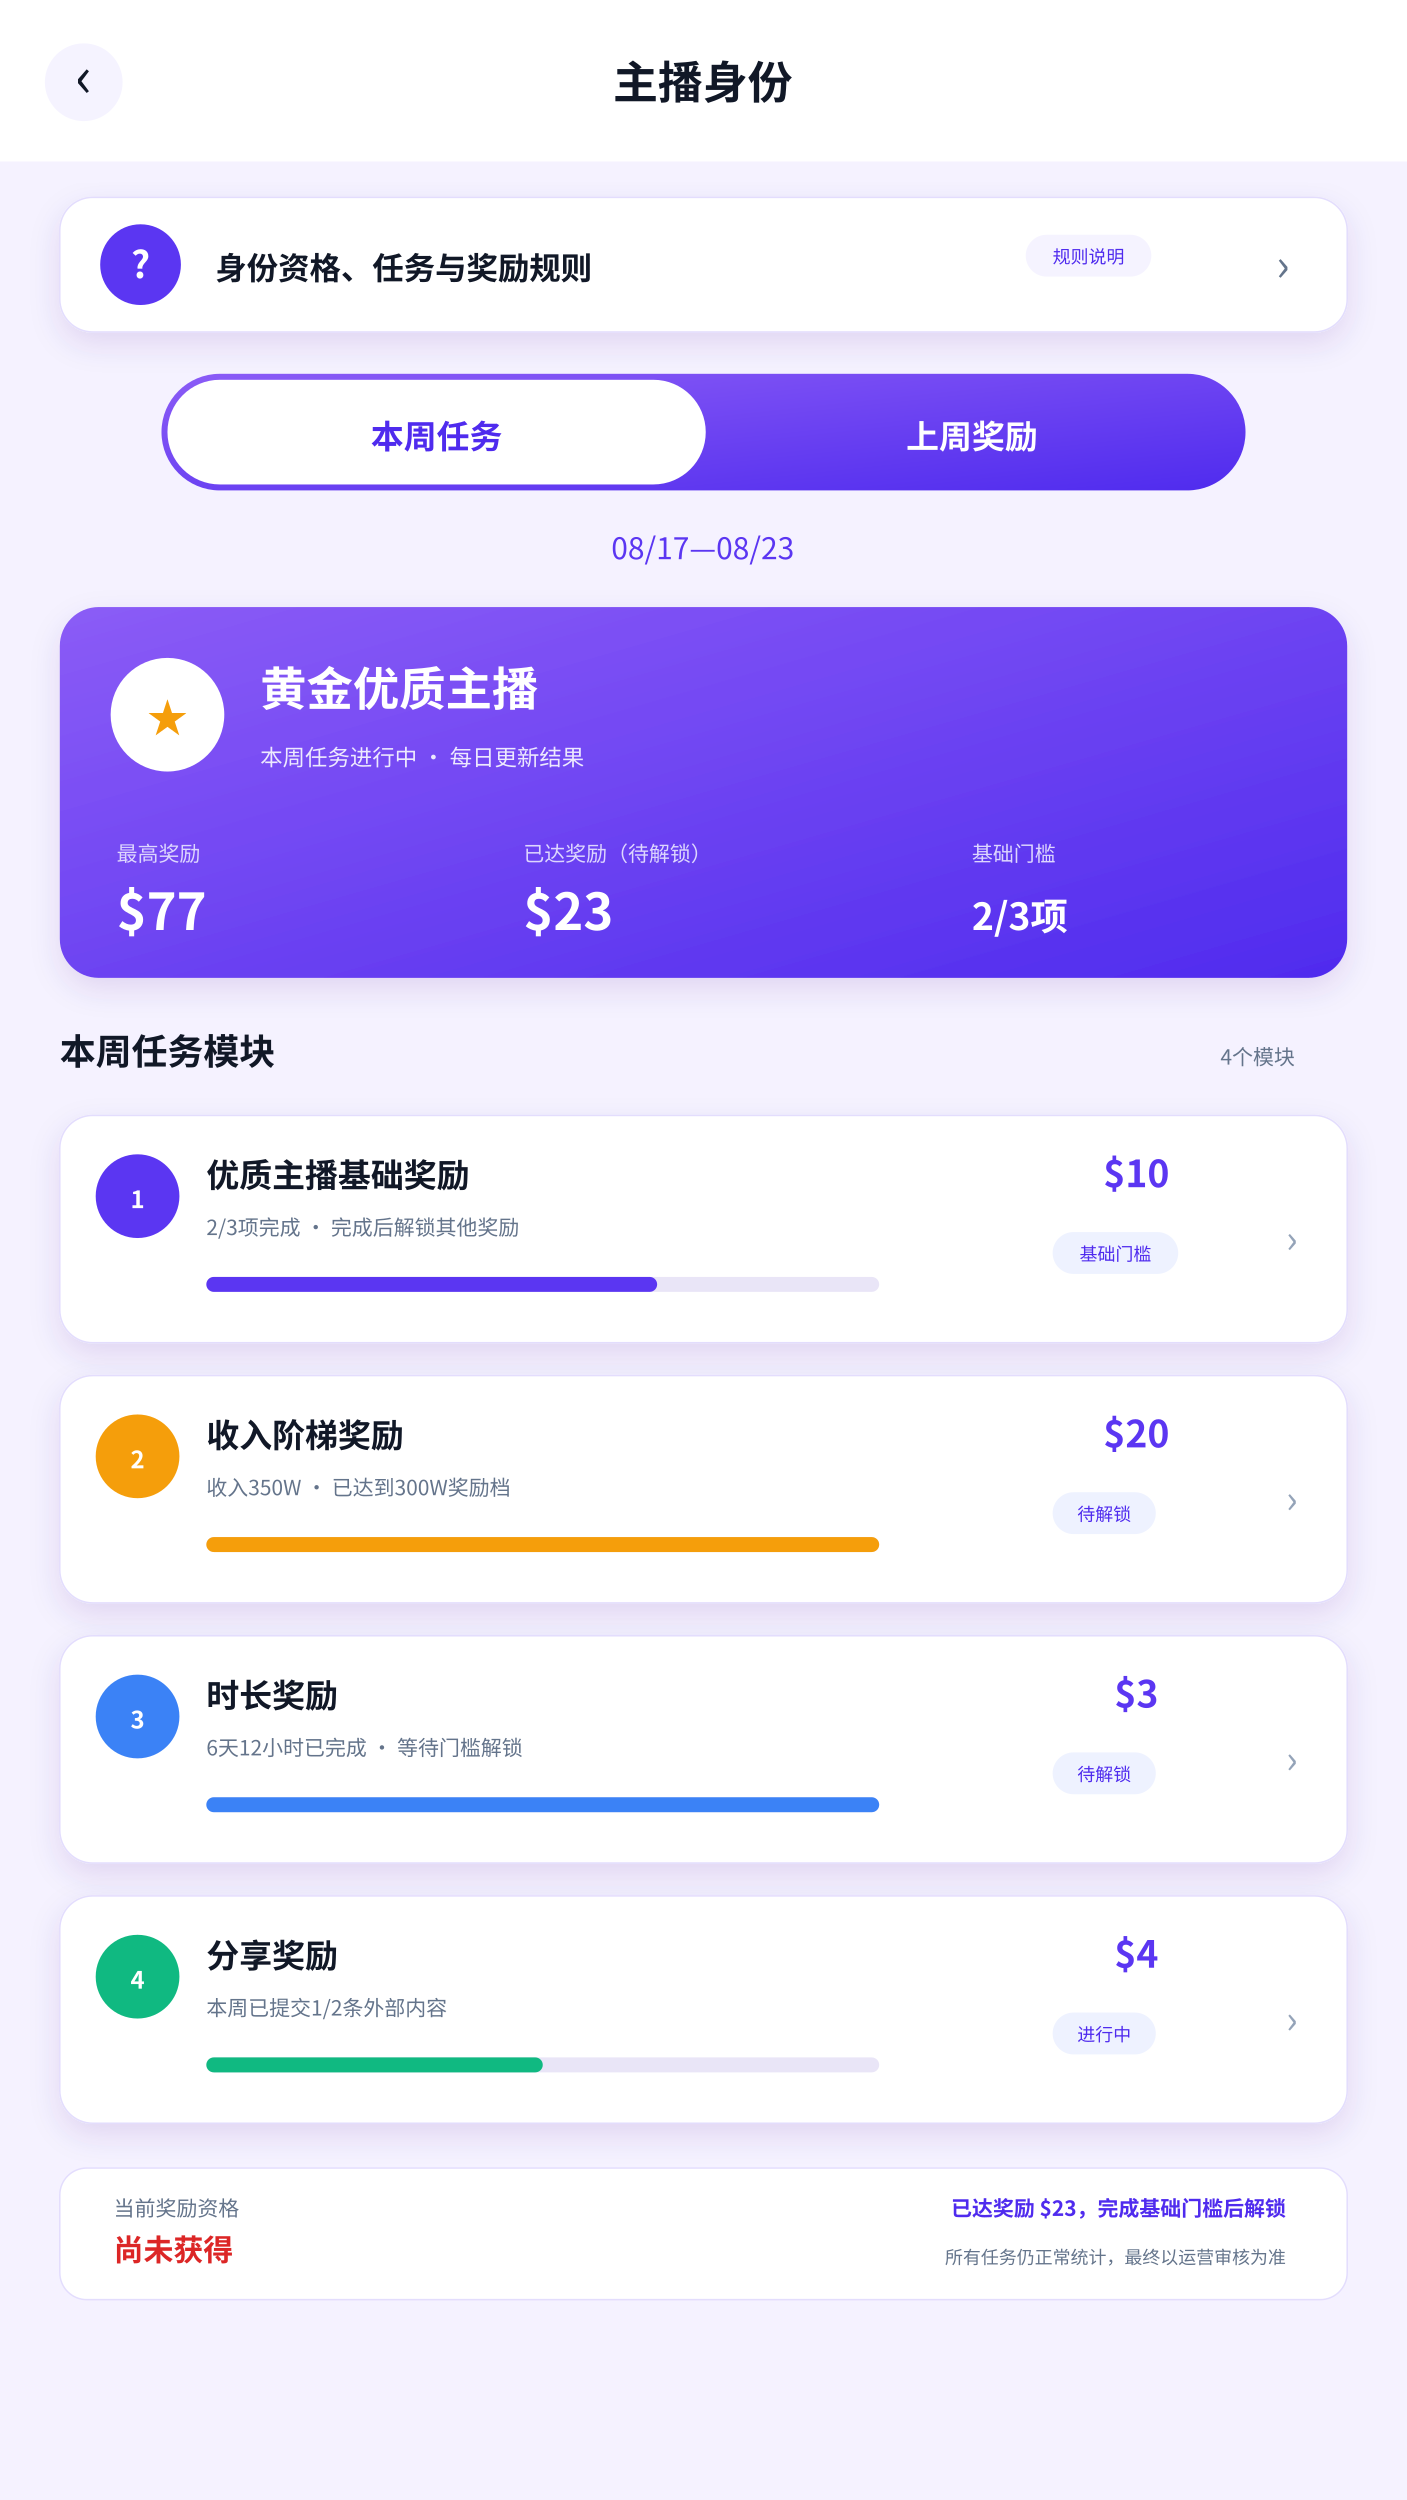
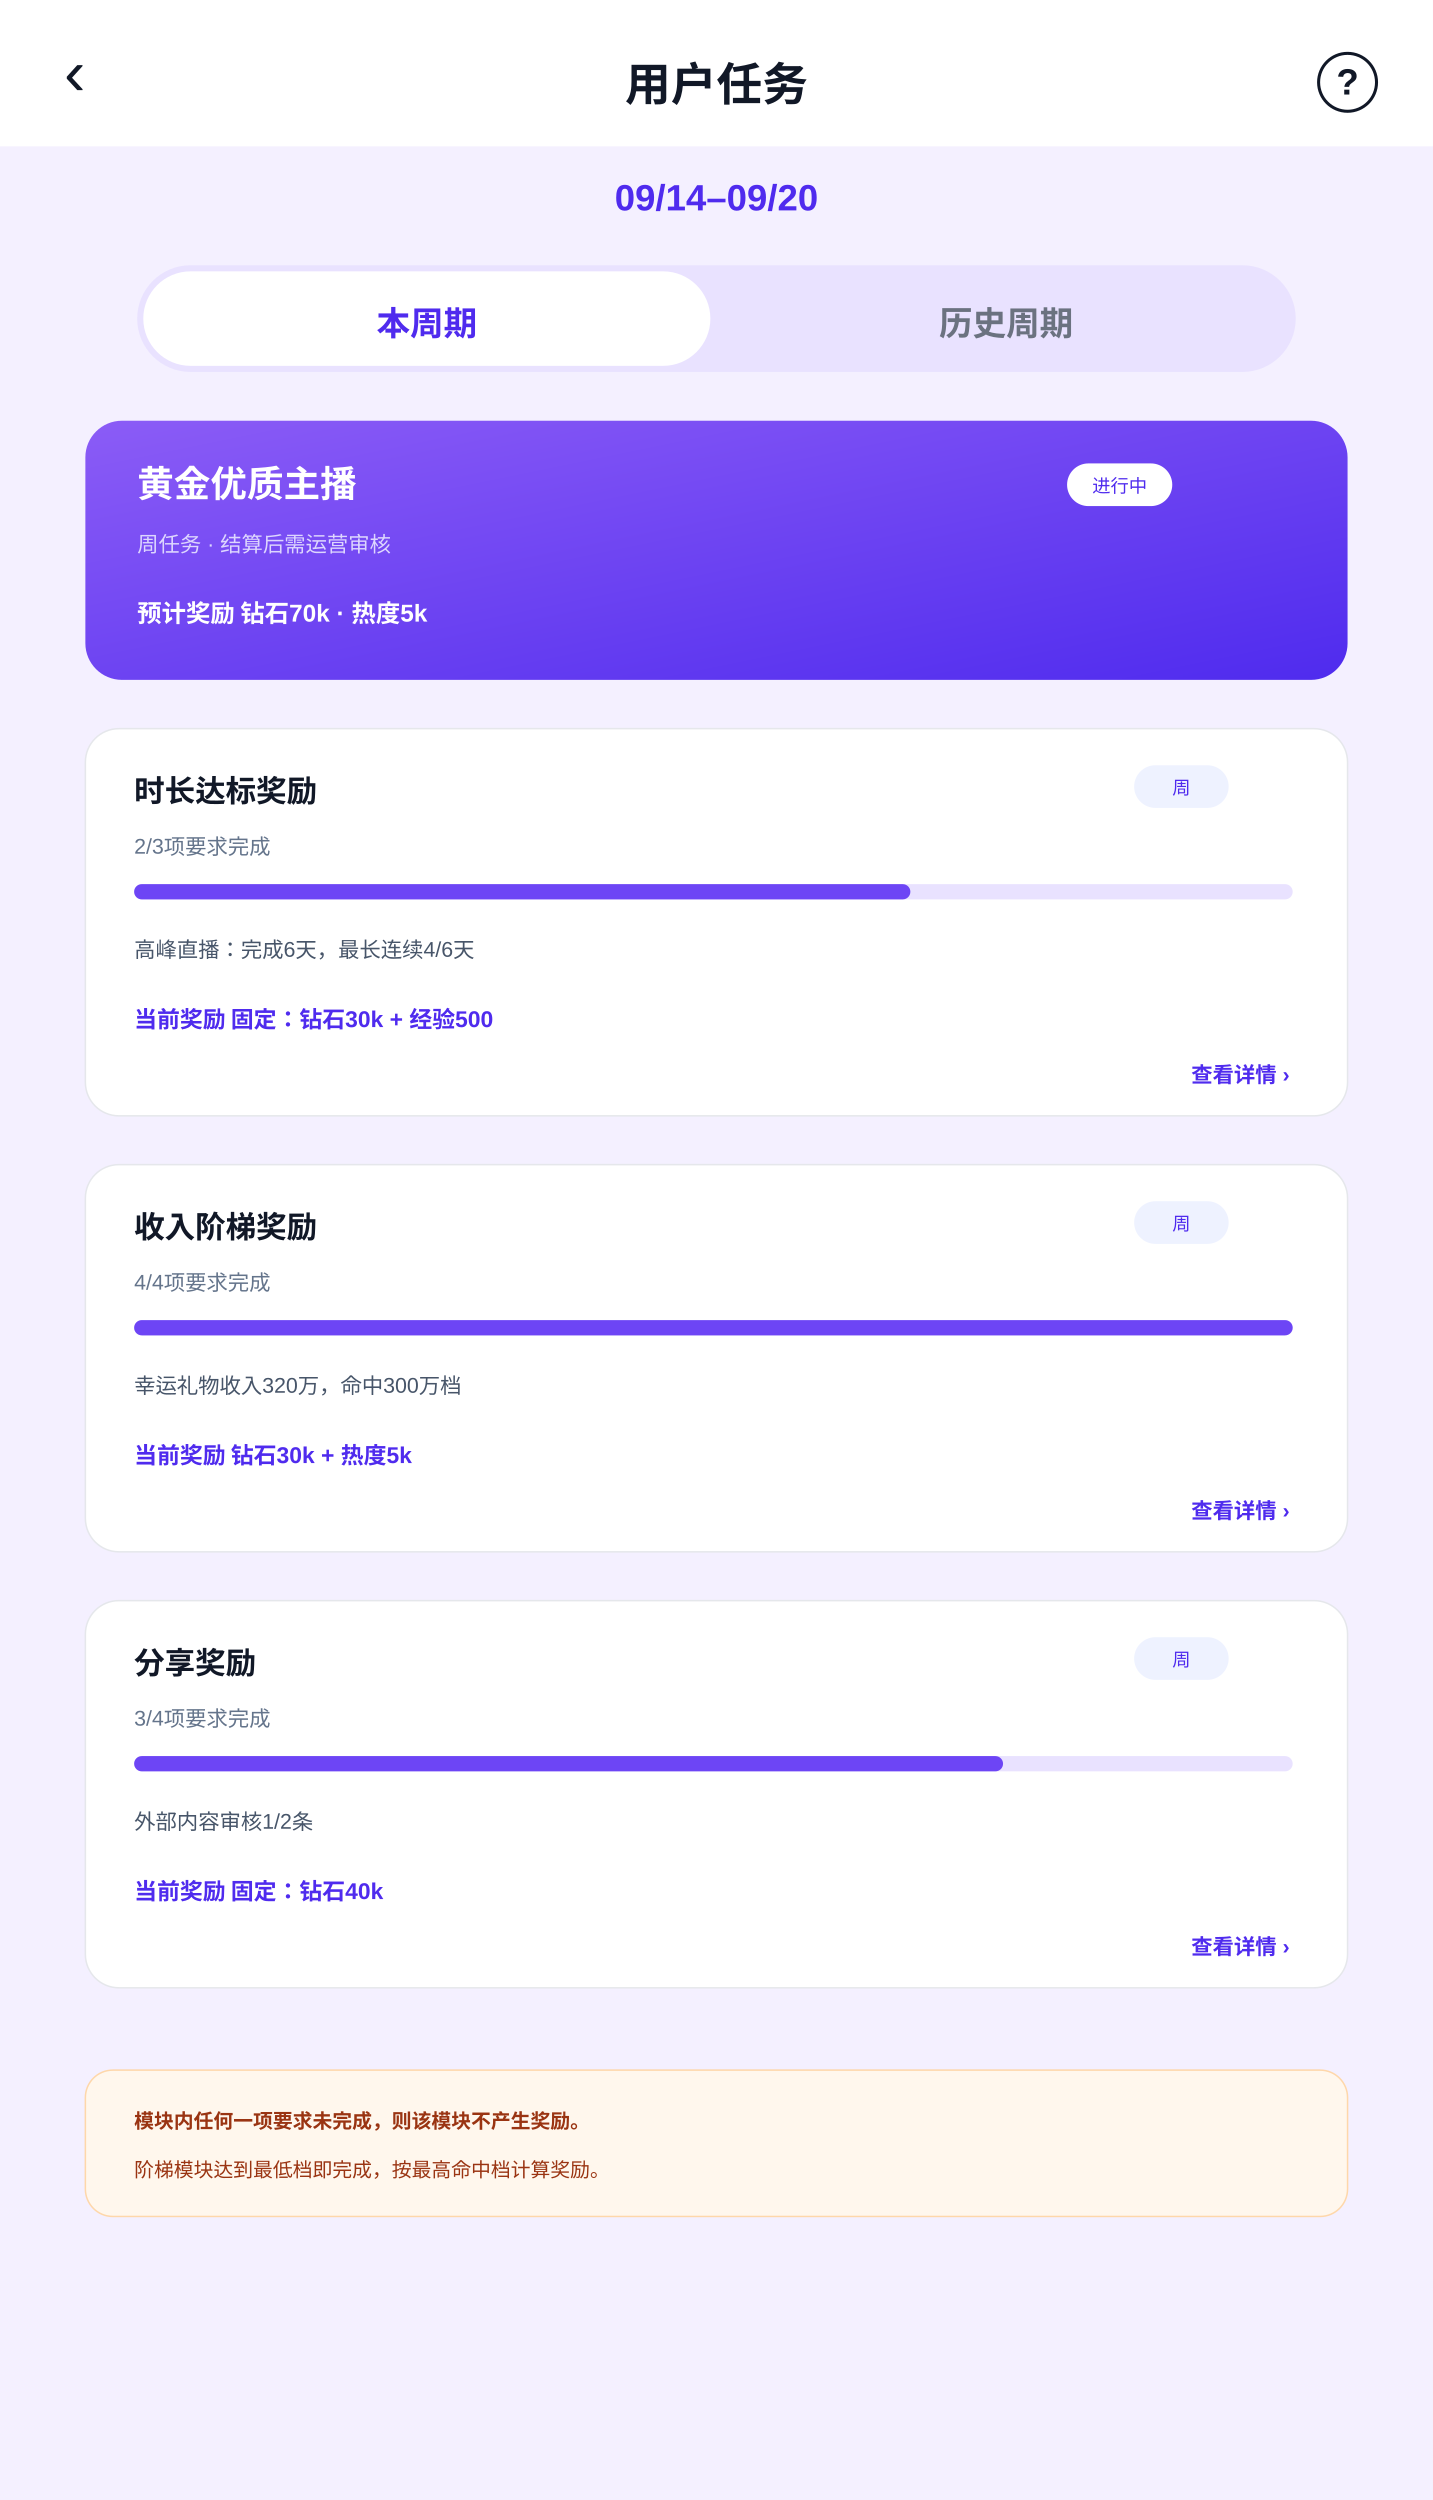
- <svg xmlns="http://www.w3.org/2000/svg" width="941" height="1672" viewBox="0 0 941 1672">
+ <svg xmlns="http://www.w3.org/2000/svg" width="940" height="1640" viewBox="0 0 940 1640">
  <defs>
    <linearGradient id="purpleGradient" x1="0" y1="0" x2="1" y2="1">
      <stop offset="0" stop-color="#8B5CF6" />
      <stop offset="1" stop-color="#4F2BEE" />
    </linearGradient>
-     <linearGradient id="softPurple" x1="0" y1="0" x2="1" y2="1">
-       <stop offset="0" stop-color="#F5F1FF" />
-       <stop offset="1" stop-color="#E9E2FF" />
-     </linearGradient>
-     <filter id="softShadow" x="-20%" y="-20%" width="140%" height="160%">
-       <feDropShadow dx="0" dy="8" stdDeviation="10" flood-color="#4C1D95" flood-opacity="0.12" />
-     </filter>
  </defs>
-   <style>text{font-family:"Microsoft YaHei","PingFang SC","Noto Sans CJK SC",Arial,sans-serif}.shadow{filter:url(#softShadow)}</style>
-   <rect x="0" y="0" width="941" height="1672" rx="0" fill="#F5F2FF" stroke="none" stroke-width="1" />
-   <rect x="0" y="0" width="941" height="108" rx="0" fill="#FFFFFF" stroke="none" stroke-width="1" />
-   <circle cx="56" cy="55" r="26" fill="#F5F3FF" stroke="none" stroke-width="1" />
-   <text x="56" y="65" font-size="38" fill="#111827" font-weight="500" text-anchor="middle">‹</text>
-   <text x="470" y="66" font-size="30" fill="#111827" font-weight="700" text-anchor="middle">主播身份</text>
-   <rect x="40" y="132" width="861" height="90" rx="22" fill="#FFFFFF" stroke="#E3DDFD" filter="url(#softShadow)" />
-   <circle cx="94" cy="177" r="27" fill="#5B36F2" stroke="none" stroke-width="1" />
-   <text x="94" y="186" font-size="25" fill="#FFFFFF" font-weight="600" text-anchor="middle">?</text>
-   <text x="144" y="187" font-size="21" fill="#111827" font-weight="600" text-anchor="start">身份资格、任务与奖励规则</text>
-   <rect x="686" y="157" width="84" height="28" rx="14" fill="#F5F3FF" stroke="none" stroke-width="1" />
-   <text x="728" y="176" font-size="12" fill="#4F2BEE" font-weight="500" text-anchor="middle">规则说明</text>
-   <text x="858" y="188" font-size="30" fill="#64748B" font-weight="400" text-anchor="middle">›</text>
-   <rect x="108" y="250" width="725" height="78" rx="39" fill="url(#purpleGradient)" />
-   <rect x="112" y="254" width="360" height="70" rx="35" fill="#FFFFFF" stroke="none" stroke-width="1" />
-   <text x="292" y="300" font-size="22" fill="#4F2BEE" font-weight="600" text-anchor="middle">本周任务</text>
-   <text x="650" y="300" font-size="22" fill="#FFFFFF" font-weight="600" text-anchor="middle">上周奖励</text>
-   <text x="470" y="374" font-size="20" fill="#5B36F2" font-weight="500" text-anchor="middle">08/17—08/23</text>
-   <rect x="40" y="406" width="861" height="248" rx="26" fill="url(#purpleGradient)" filter="url(#softShadow)" />
-   <circle cx="112" cy="478" r="38" fill="#FFFFFF" stroke="none" stroke-width="1" />
-   <text x="112" y="490" font-size="27" fill="#F59E0B" font-weight="700" text-anchor="middle">★</text>
-   <text x="174" y="472" font-size="31" fill="#FFFFFF" font-weight="700" text-anchor="start">黄金优质主播</text>
-   <text x="174" y="512" font-size="15" fill="#EDE9FE" font-weight="400" text-anchor="start">本周任务进行中 · 每日更新结果</text>
-   <text x="78" y="576" font-size="14" fill="#DDD6FE" font-weight="400" text-anchor="start">最高奖励</text>
-   <text x="78" y="622" font-size="34" fill="#FFFFFF" font-weight="700" text-anchor="start">$77</text>
-   <text x="350" y="576" font-size="14" fill="#DDD6FE" font-weight="400" text-anchor="start">已达奖励（待解锁）</text>
-   <text x="350" y="622" font-size="34" fill="#FFFFFF" font-weight="700" text-anchor="start">$23</text>
-   <text x="650" y="576" font-size="14" fill="#DDD6FE" font-weight="400" text-anchor="start">基础门槛</text>
-   <text x="650" y="622" font-size="25" fill="#FFFFFF" font-weight="700" text-anchor="start">2/3项</text>
-   <text x="40" y="712" font-size="24" fill="#111827" font-weight="700" text-anchor="start">本周任务模块</text>
-   <text x="866" y="712" font-size="14" fill="#64748B" font-weight="400" text-anchor="end">4个模块</text>
-   <rect x="40" y="746" width="861" height="152" rx="22" fill="#FFFFFF" stroke="#E3DDFD" filter="url(#softShadow)" />
-   <circle cx="92" cy="800" r="28" fill="#5B36F2" stroke="none" stroke-width="1" />
-   <text x="92" y="808" font-size="16" fill="#FFFFFF" font-weight="700" text-anchor="middle">1</text>
-   <text x="138" y="794" font-size="22" fill="#111827" font-weight="700" text-anchor="start">优质主播基础奖励</text>
-   <text x="138" y="826" font-size="14" fill="#64748B" font-weight="400" text-anchor="start">2/3项完成 · 完成后解锁其他奖励</text>
-   <rect x="138" y="854" width="450" height="10" rx="5" fill="#E9E5F7" stroke="none" stroke-width="1" />
-   <rect x="138" y="854" width="301.5" height="10" rx="5" fill="#5B36F2" stroke="none" stroke-width="1" />
-   <text x="760" y="794" font-size="25" fill="#5B36F2" font-weight="700" text-anchor="middle">$10</text>
-   <rect x="704" y="824" width="84" height="28" rx="14" fill="#EEF2FF" stroke="none" stroke-width="1" />
-   <text x="746" y="843" font-size="12" fill="#4F2BEE" font-weight="500" text-anchor="middle">基础门槛</text>
-   <text x="864" y="838" font-size="26" fill="#94A3B8" font-weight="500" text-anchor="middle">›</text>
-   <rect x="40" y="920" width="861" height="152" rx="22" fill="#FFFFFF" stroke="#E3DDFD" filter="url(#softShadow)" />
-   <circle cx="92" cy="974" r="28" fill="#F59E0B" stroke="none" stroke-width="1" />
-   <text x="92" y="982" font-size="16" fill="#FFFFFF" font-weight="700" text-anchor="middle">2</text>
-   <text x="138" y="968" font-size="22" fill="#111827" font-weight="700" text-anchor="start">收入阶梯奖励</text>
-   <text x="138" y="1000" font-size="14" fill="#64748B" font-weight="400" text-anchor="start">收入350W · 已达到300W奖励档</text>
-   <rect x="138" y="1028" width="450" height="10" rx="5" fill="#E9E5F7" stroke="none" stroke-width="1" />
-   <rect x="138" y="1028" width="450" height="10" rx="5" fill="#F59E0B" stroke="none" stroke-width="1" />
-   <text x="760" y="968" font-size="25" fill="#5B36F2" font-weight="700" text-anchor="middle">$20</text>
-   <rect x="704" y="998" width="69" height="28" rx="14" fill="#EEF2FF" stroke="none" stroke-width="1" />
-   <text x="738.5" y="1017" font-size="12" fill="#4F2BEE" font-weight="500" text-anchor="middle">待解锁</text>
-   <text x="864" y="1012" font-size="26" fill="#94A3B8" font-weight="500" text-anchor="middle">›</text>
-   <rect x="40" y="1094" width="861" height="152" rx="22" fill="#FFFFFF" stroke="#E3DDFD" filter="url(#softShadow)" />
-   <circle cx="92" cy="1148" r="28" fill="#3B82F6" stroke="none" stroke-width="1" />
-   <text x="92" y="1156" font-size="16" fill="#FFFFFF" font-weight="700" text-anchor="middle">3</text>
-   <text x="138" y="1142" font-size="22" fill="#111827" font-weight="700" text-anchor="start">时长奖励</text>
-   <text x="138" y="1174" font-size="14" fill="#64748B" font-weight="400" text-anchor="start">6天12小时已完成 · 等待门槛解锁</text>
-   <rect x="138" y="1202" width="450" height="10" rx="5" fill="#E9E5F7" stroke="none" stroke-width="1" />
-   <rect x="138" y="1202" width="450" height="10" rx="5" fill="#3B82F6" stroke="none" stroke-width="1" />
-   <text x="760" y="1142" font-size="25" fill="#5B36F2" font-weight="700" text-anchor="middle">$3</text>
-   <rect x="704" y="1172" width="69" height="28" rx="14" fill="#EEF2FF" stroke="none" stroke-width="1" />
-   <text x="738.5" y="1191" font-size="12" fill="#4F2BEE" font-weight="500" text-anchor="middle">待解锁</text>
-   <text x="864" y="1186" font-size="26" fill="#94A3B8" font-weight="500" text-anchor="middle">›</text>
-   <rect x="40" y="1268" width="861" height="152" rx="22" fill="#FFFFFF" stroke="#E3DDFD" filter="url(#softShadow)" />
-   <circle cx="92" cy="1322" r="28" fill="#10B981" stroke="none" stroke-width="1" />
-   <text x="92" y="1330" font-size="16" fill="#FFFFFF" font-weight="700" text-anchor="middle">4</text>
-   <text x="138" y="1316" font-size="22" fill="#111827" font-weight="700" text-anchor="start">分享奖励</text>
-   <text x="138" y="1348" font-size="14" fill="#64748B" font-weight="400" text-anchor="start">本周已提交1/2条外部内容</text>
-   <rect x="138" y="1376" width="450" height="10" rx="5" fill="#E9E5F7" stroke="none" stroke-width="1" />
-   <rect x="138" y="1376" width="225" height="10" rx="5" fill="#10B981" stroke="none" stroke-width="1" />
-   <text x="760" y="1316" font-size="25" fill="#5B36F2" font-weight="700" text-anchor="middle">$4</text>
-   <rect x="704" y="1346" width="69" height="28" rx="14" fill="#EEF2FF" stroke="none" stroke-width="1" />
-   <text x="738.5" y="1365" font-size="12" fill="#4F2BEE" font-weight="500" text-anchor="middle">进行中</text>
-   <text x="864" y="1360" font-size="26" fill="#94A3B8" font-weight="500" text-anchor="middle">›</text>
-   <rect x="40" y="1450" width="861" height="88" rx="18" fill="#FFFFFF" stroke="#E3DDFD" stroke-width="1" />
-   <text x="76" y="1482" font-size="14" fill="#64748B" font-weight="400" text-anchor="start">当前奖励资格</text>
-   <text x="76" y="1512" font-size="20" fill="#DC2626" font-weight="700" text-anchor="start">尚未获得</text>
-   <text x="860" y="1482" font-size="14" fill="#4F2BEE" font-weight="600" text-anchor="end">已达奖励 $23，完成基础门槛后解锁</text>
-   <text x="860" y="1514" font-size="12" fill="#64748B" font-weight="400" text-anchor="end">所有任务仍正常统计，最终以运营审核为准</text>
+   <style>text{font-family:"Microsoft YaHei","PingFang SC",Arial,sans-serif}</style>
+   <rect x="0" y="0" width="940" height="1640" rx="0" fill="#F4F0FF" stroke="none" stroke-width="1" />
+   <rect x="0" y="0" width="940" height="96" rx="0" fill="#FFF" stroke="none" stroke-width="1" />
+   <text x="42" y="62" font-size="42" fill="#111827" font-weight="400" text-anchor="start">‹</text>
+   <text x="470" y="66" font-size="30" fill="#111827" font-weight="700" text-anchor="middle">用户任务</text>
+   <circle cx="884" cy="54" r="19" fill="none" stroke="#111827" stroke-width="2" />
+   <text x="884" y="62" font-size="24" fill="#111827" font-weight="600" text-anchor="middle">?</text>
+   <text x="470" y="138" font-size="24" fill="#4F2BEE" font-weight="700" text-anchor="middle">09/14–09/20</text>
+   <rect x="90" y="174" width="760" height="70" rx="35" fill="#E9E2FF" stroke="none" stroke-width="1" />
+   <rect x="94" y="178" width="372" height="62" rx="31" fill="#FFF" stroke="none" stroke-width="1" />
+   <text x="280" y="220" font-size="22" fill="#4F2BEE" font-weight="600" text-anchor="middle">本周期</text>
+   <text x="660" y="220" font-size="22" fill="#6B7280" font-weight="600" text-anchor="middle">历史周期</text>
+   <rect x="56" y="276" width="828" height="170" rx="24" fill="url(#purpleGradient)" stroke="none" stroke-width="1" />
+   <text x="90" y="326" font-size="24" fill="#FFF" font-weight="700" text-anchor="start">黄金优质主播</text>
+   <text x="90" y="362" font-size="14" fill="#DDD6FE" font-weight="400" text-anchor="start">周任务 · 结算后需运营审核</text>
+   <text x="90" y="408" font-size="16" fill="#FFF" font-weight="600" text-anchor="start">预计奖励  钻石70k · 热度5k</text>
+   <rect x="700" y="304" width="69" height="28" rx="14" fill="#FFF" stroke="none" stroke-width="1" />
+   <text x="734.5" y="323" font-size="12" fill="#4F2BEE" font-weight="500" text-anchor="middle">进行中</text>
+   <rect x="56" y="478" width="828" height="254" rx="22" fill="#FFF" stroke="#E5E7EB" stroke-width="1" />
+   <text x="88" y="526" font-size="20" fill="#111827" font-weight="700" text-anchor="start">时长达标奖励</text>
+   <rect x="744" y="502" width="62" height="28" rx="14" fill="#EEF2FF" stroke="none" stroke-width="1" />
+   <text x="775" y="521" font-size="12" fill="#4F2BEE" font-weight="500" text-anchor="middle">周</text>
+   <text x="88" y="560" font-size="14" fill="#64748B" font-weight="400" text-anchor="start">2/3项要求完成</text>
+   <rect x="88" y="580" width="760" height="10" rx="5" fill="#E9E2FF" stroke="none" stroke-width="1" />
+   <rect x="88" y="580" width="509.2" height="10" rx="5" fill="#6D45F5" stroke="none" stroke-width="1" />
+   <text x="88" y="628" font-size="14" fill="#475569" font-weight="400" text-anchor="start">高峰直播：完成6天，最长连续4/6天</text>
+   <text x="88" y="674" font-size="15" fill="#4F2BEE" font-weight="600" text-anchor="start">当前奖励  固定：钻石30k + 经验500</text>
+   <text x="846" y="710" font-size="14" fill="#4F2BEE" font-weight="600" text-anchor="end">查看详情 ›</text>
+   <rect x="56" y="764" width="828" height="254" rx="22" fill="#FFF" stroke="#E5E7EB" stroke-width="1" />
+   <text x="88" y="812" font-size="20" fill="#111827" font-weight="700" text-anchor="start">收入阶梯奖励</text>
+   <rect x="744" y="788" width="62" height="28" rx="14" fill="#EEF2FF" stroke="none" stroke-width="1" />
+   <text x="775" y="807" font-size="12" fill="#4F2BEE" font-weight="500" text-anchor="middle">周</text>
+   <text x="88" y="846" font-size="14" fill="#64748B" font-weight="400" text-anchor="start">4/4项要求完成</text>
+   <rect x="88" y="866" width="760" height="10" rx="5" fill="#E9E2FF" stroke="none" stroke-width="1" />
+   <rect x="88" y="866" width="760" height="10" rx="5" fill="#6D45F5" stroke="none" stroke-width="1" />
+   <text x="88" y="914" font-size="14" fill="#475569" font-weight="400" text-anchor="start">幸运礼物收入320万，命中300万档</text>
+   <text x="88" y="960" font-size="15" fill="#4F2BEE" font-weight="600" text-anchor="start">当前奖励  钻石30k + 热度5k</text>
+   <text x="846" y="996" font-size="14" fill="#4F2BEE" font-weight="600" text-anchor="end">查看详情 ›</text>
+   <rect x="56" y="1050" width="828" height="254" rx="22" fill="#FFF" stroke="#E5E7EB" stroke-width="1" />
+   <text x="88" y="1098" font-size="20" fill="#111827" font-weight="700" text-anchor="start">分享奖励</text>
+   <rect x="744" y="1074" width="62" height="28" rx="14" fill="#EEF2FF" stroke="none" stroke-width="1" />
+   <text x="775" y="1093" font-size="12" fill="#4F2BEE" font-weight="500" text-anchor="middle">周</text>
+   <text x="88" y="1132" font-size="14" fill="#64748B" font-weight="400" text-anchor="start">3/4项要求完成</text>
+   <rect x="88" y="1152" width="760" height="10" rx="5" fill="#E9E2FF" stroke="none" stroke-width="1" />
+   <rect x="88" y="1152" width="570" height="10" rx="5" fill="#6D45F5" stroke="none" stroke-width="1" />
+   <text x="88" y="1200" font-size="14" fill="#475569" font-weight="400" text-anchor="start">外部内容审核1/2条</text>
+   <text x="88" y="1246" font-size="15" fill="#4F2BEE" font-weight="600" text-anchor="start">当前奖励  固定：钻石40k</text>
+   <text x="846" y="1282" font-size="14" fill="#4F2BEE" font-weight="600" text-anchor="end">查看详情 ›</text>
+   <rect x="56" y="1358" width="828" height="96" rx="18" fill="#FFF7ED" stroke="#FED7AA" stroke-width="1" />
+   <text x="88" y="1396" font-size="13" fill="#9A3412" font-weight="600" text-anchor="start">模块内任何一项要求未完成，则该模块不产生奖励。</text>
+   <text x="88" y="1428" font-size="13" fill="#9A3412" font-weight="400" text-anchor="start">阶梯模块达到最低档即完成，按最高命中档计算奖励。</text>
</svg>
